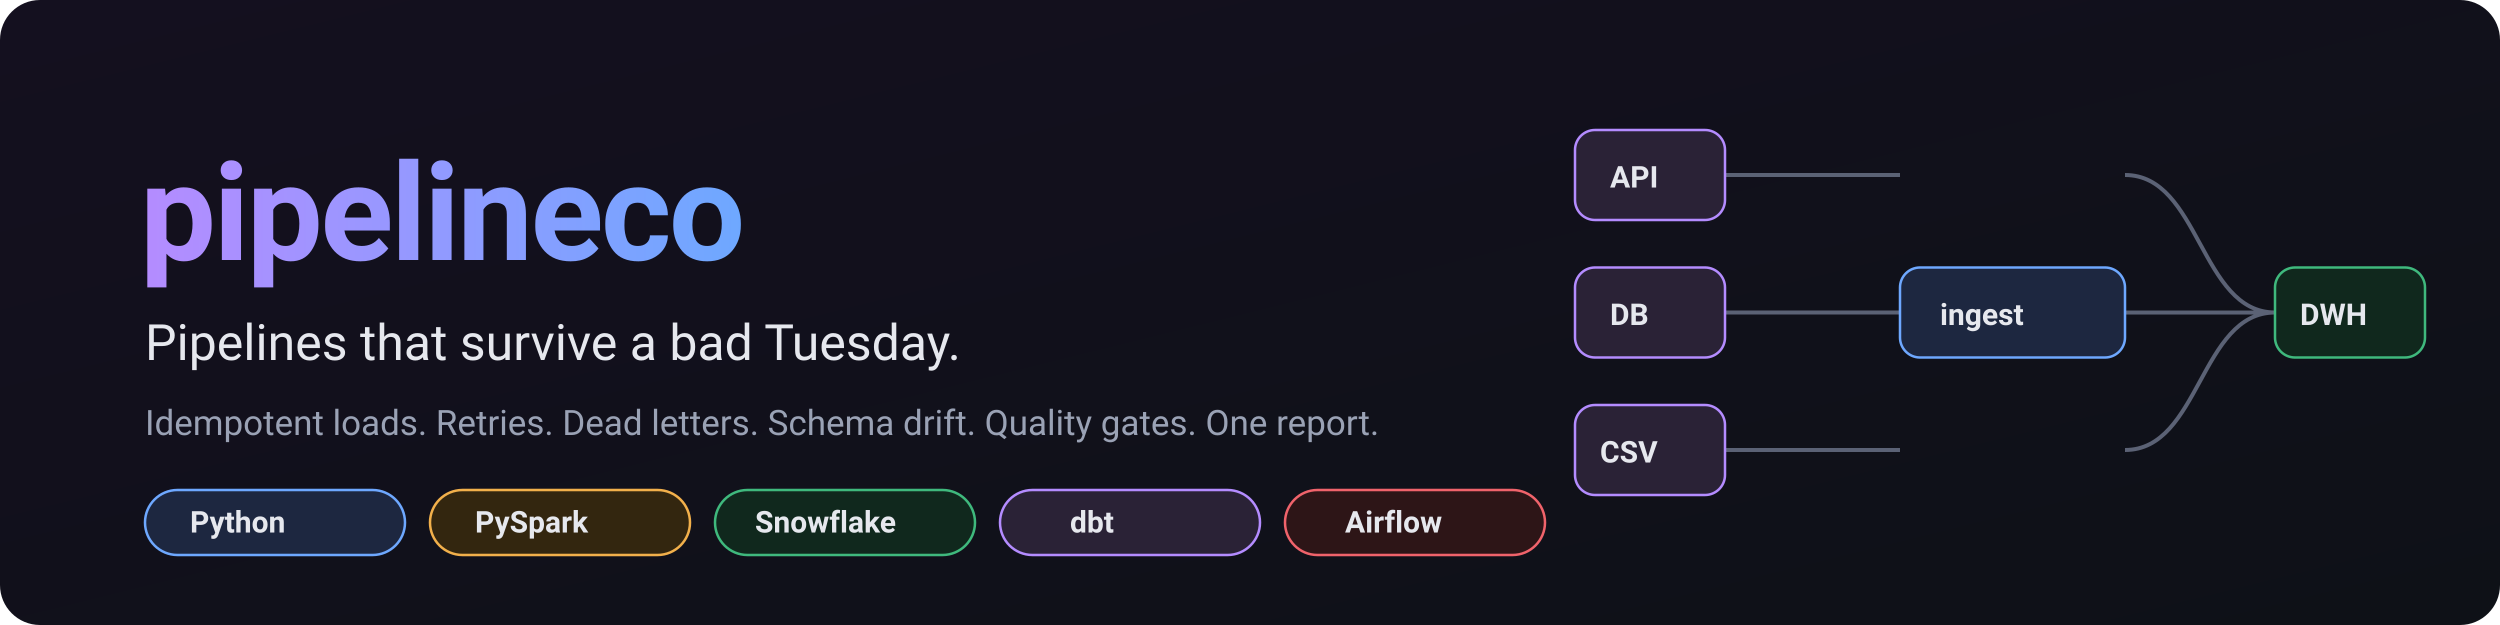
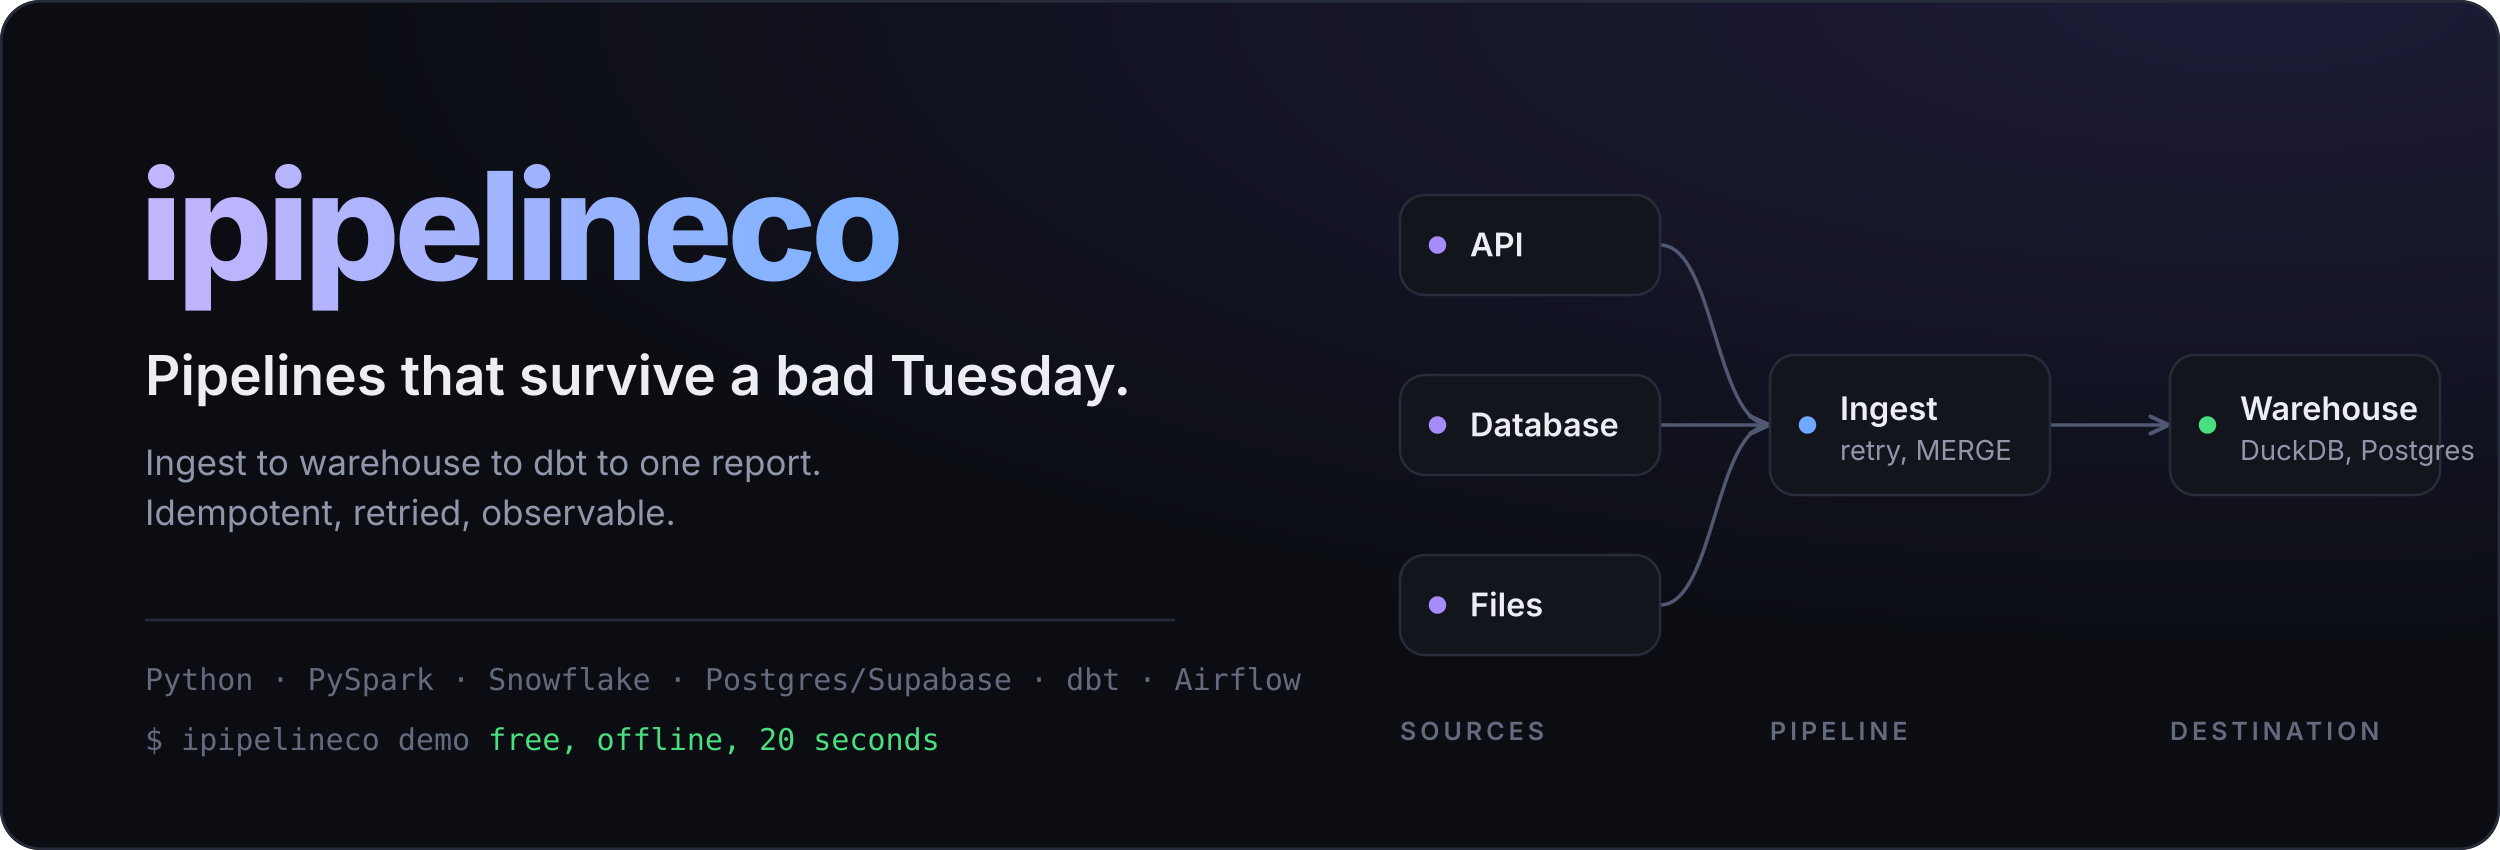
- <svg xmlns="http://www.w3.org/2000/svg" viewBox="0 0 1000 250" width="1000" role="img" aria-label="pipelineco: reliability-first ingestion, from source to warehouse to dbt to report" font-family="ui-sans-serif,Segoe UI,Roboto,sans-serif">
+ <svg xmlns="http://www.w3.org/2000/svg" viewBox="0 0 1000 340" width="1000" role="img" aria-label="ipipelineco: pipelines that survive a bad Tuesday. Sources flow through ingest into the warehouse." font-family="Inter,ui-sans-serif,Segoe UI,Roboto,Helvetica,Arial,sans-serif">
  <defs>
-     <linearGradient id="g" x1="0" y1="0" x2="1" y2="1">
-       <stop offset="0" stop-color="#14101f" />
-       <stop offset="1" stop-color="#0e1117" />
+     <marker id="a" viewBox="0 0 10 10" refX="9" refY="5" markerWidth="7" markerHeight="7" orient="auto-start-reverse">
+       <path d="M1 1.5L8.5 5L1 8.5" fill="none" stroke="#505872" stroke-width="1.6" stroke-linecap="round" stroke-linejoin="round" />
+     </marker>
+     <linearGradient id="wm" x1="0" x2="1">
+       <stop offset="0" stop-color="#c4b5fd" />
+       <stop offset="1" stop-color="#7cb2ff" />
    </linearGradient>
-     <linearGradient id="a" x1="0" x2="1">
-       <stop offset="0" stop-color="#b48cff" />
-       <stop offset="1" stop-color="#6ea8ff" />
-     </linearGradient>
+     <radialGradient id="gl" cx="0.9" cy="0" r="0.8">
+       <stop offset="0" stop-color="#7c6cff" stop-opacity="0.16" />
+       <stop offset="1" stop-color="#7c6cff" stop-opacity="0" />
+     </radialGradient>
  </defs>
-   <rect width="1000" height="250" rx="16" fill="url(#g)" />
-   <text x="56" y="104" font-size="54" font-weight="700" fill="url(#a)" letter-spacing="-1">pipelineco</text>
-   <text x="58" y="144" font-size="20" fill="#e6e8ee">Pipelines that survive a bad Tuesday.</text>
-   <text x="58" y="174" font-size="14" fill="#9aa2b5">Idempotent loads. Retries. Dead letters. Schema drift. Quality gates. One report.</text>
-   <g font-size="12" font-weight="600" fill="#e6e8ee">
-     <rect x="58" y="196" width="104" height="26" rx="13" fill="#1d2740" stroke="#6ea8ff" />
-     <text x="76" y="213">Python</text>
-     <rect x="172" y="196" width="104" height="26" rx="13" fill="#33260f" stroke="#f2b04b" />
-     <text x="190" y="213">PySpark</text>
-     <rect x="286" y="196" width="104" height="26" rx="13" fill="#10281d" stroke="#3fb97d" />
-     <text x="302" y="213">Snowflake</text>
-     <rect x="400" y="196" width="104" height="26" rx="13" fill="#2a2236" stroke="#b48cff" />
-     <text x="428" y="213">dbt</text>
-     <rect x="514" y="196" width="104" height="26" rx="13" fill="#2d1517" stroke="#f0636b" />
-     <text x="538" y="213">Airflow</text>
-   </g>
-   <g stroke-width="1.6" fill="none">
-     <path d="M690 70h70" stroke="#5b6275" />
-     <path d="M690 125h70" stroke="#5b6275" />
-     <path d="M690 180h70" stroke="#5b6275" />
-     <path d="M850 70c30 0 30 55 60 55M850 125h60M850 180c30 0 30-55 60-55" stroke="#5b6275" />
-   </g>
-   <g font-size="12" font-weight="600" fill="#e6e8ee">
-     <rect x="630" y="52" width="60" height="36" rx="8" fill="#2a2236" stroke="#b48cff" />
-     <text x="644" y="75">API</text>
-     <rect x="630" y="107" width="60" height="36" rx="8" fill="#2a2236" stroke="#b48cff" />
-     <text x="644" y="130">DB</text>
-     <rect x="630" y="162" width="60" height="36" rx="8" fill="#2a2236" stroke="#b48cff" />
-     <text x="640" y="185">CSV</text>
-     <rect x="760" y="107" width="90" height="36" rx="8" fill="#1d2740" stroke="#6ea8ff" />
-     <text x="776" y="130">ingest</text>
-     <rect x="910" y="107" width="60" height="36" rx="8" fill="#10281d" stroke="#3fb97d" />
-     <text x="920" y="130">DWH</text>
-   </g>
+   <rect width="1000" height="340" rx="16" fill="#0b0d12" />
+   <rect width="1000" height="340" rx="16" fill="url(#gl)" />
+   <rect x="0.5" y="0.5" width="999" height="339" rx="16" fill="none" stroke="#272c3a" />
+   <text x="56" y="112" font-size="60" font-weight="800" letter-spacing="-2.2" fill="url(#wm)">ipipelineco</text>
+   <text x="58" y="158" font-size="22" font-weight="600" fill="#eceef4">Pipelines that survive a bad Tuesday.</text>
+   <text x="58" y="190" font-size="14" fill="#9097aa">Ingest to warehouse to dbt to one report.</text>
+   <text x="58" y="210" font-size="14" fill="#9097aa">Idempotent, retried, observable.</text>
+   <line x1="58" y1="248" x2="470" y2="248" stroke="#272c3a" />
+   <text x="58" y="276" font-size="12" fill="#646b7e" font-family="ui-monospace,SFMono-Regular,Consolas,monospace">Python · PySpark · Snowflake · Postgres/Supabase · dbt · Airflow</text>
+   <text x="58" y="300" font-size="12" fill="#646b7e" font-family="ui-monospace,SFMono-Regular,Consolas,monospace">$ ipipelineco demo   <tspan fill="#4ade80">free, offline, 20 seconds</tspan>
+   </text>
+   <path d="M664.0 98.0 C686.0 98.0 686.0 170.0 708.0 170.0" fill="none" stroke="#505872" stroke-width="1.4" marker-end="url(#a)" />
+   <path d="M664.0 170.0 L708.0 170.0" fill="none" stroke="#505872" stroke-width="1.4" marker-end="url(#a)" />
+   <path d="M664.0 242.0 C686.0 242.0 686.0 170.0 708.0 170.0" fill="none" stroke="#505872" stroke-width="1.4" marker-end="url(#a)" />
+   <path d="M820.0 170.0 L868.0 170.0" fill="none" stroke="#505872" stroke-width="1.4" marker-end="url(#a)" />
+   <rect x="560" y="78" width="104" height="40" rx="10" fill="#12151c" stroke="#272c3a" />
+   <circle cx="575" cy="98.0" r="3.5" fill="#a78bfa" />
+   <text x="588" y="102.5" font-size="13" font-weight="600" fill="#eceef4">API</text>
+   <rect x="560" y="150" width="104" height="40" rx="10" fill="#12151c" stroke="#272c3a" />
+   <circle cx="575" cy="170.0" r="3.5" fill="#a78bfa" />
+   <text x="588" y="174.5" font-size="13" font-weight="600" fill="#eceef4">Database</text>
+   <rect x="560" y="222" width="104" height="40" rx="10" fill="#12151c" stroke="#272c3a" />
+   <circle cx="575" cy="242.0" r="3.5" fill="#a78bfa" />
+   <text x="588" y="246.5" font-size="13" font-weight="600" fill="#eceef4">Files</text>
+   <rect x="708" y="142" width="112" height="56" rx="10" fill="#12151c" stroke="#272c3a" />
+   <circle cx="723" cy="170.0" r="3.5" fill="#6ea8ff" />
+   <text x="736" y="168.0" font-size="13" font-weight="600" fill="#eceef4">Ingest</text>
+   <text x="736" y="184.0" font-size="11" fill="#9097aa">retry, MERGE</text>
+   <rect x="868" y="142" width="108" height="56" rx="10" fill="#12151c" stroke="#272c3a" />
+   <circle cx="883" cy="170.0" r="3.5" fill="#4ade80" />
+   <text x="896" y="168.0" font-size="13" font-weight="600" fill="#eceef4">Warehouse</text>
+   <text x="896" y="184.0" font-size="11" fill="#9097aa">DuckDB, Postgres</text>
+   <text x="560" y="296" font-size="10" font-weight="600" letter-spacing="1.6" fill="#646b7e">SOURCES</text>
+   <text x="708" y="296" font-size="10" font-weight="600" letter-spacing="1.6" fill="#646b7e">PIPELINE</text>
+   <text x="868" y="296" font-size="10" font-weight="600" letter-spacing="1.6" fill="#646b7e">DESTINATION</text>
</svg>
